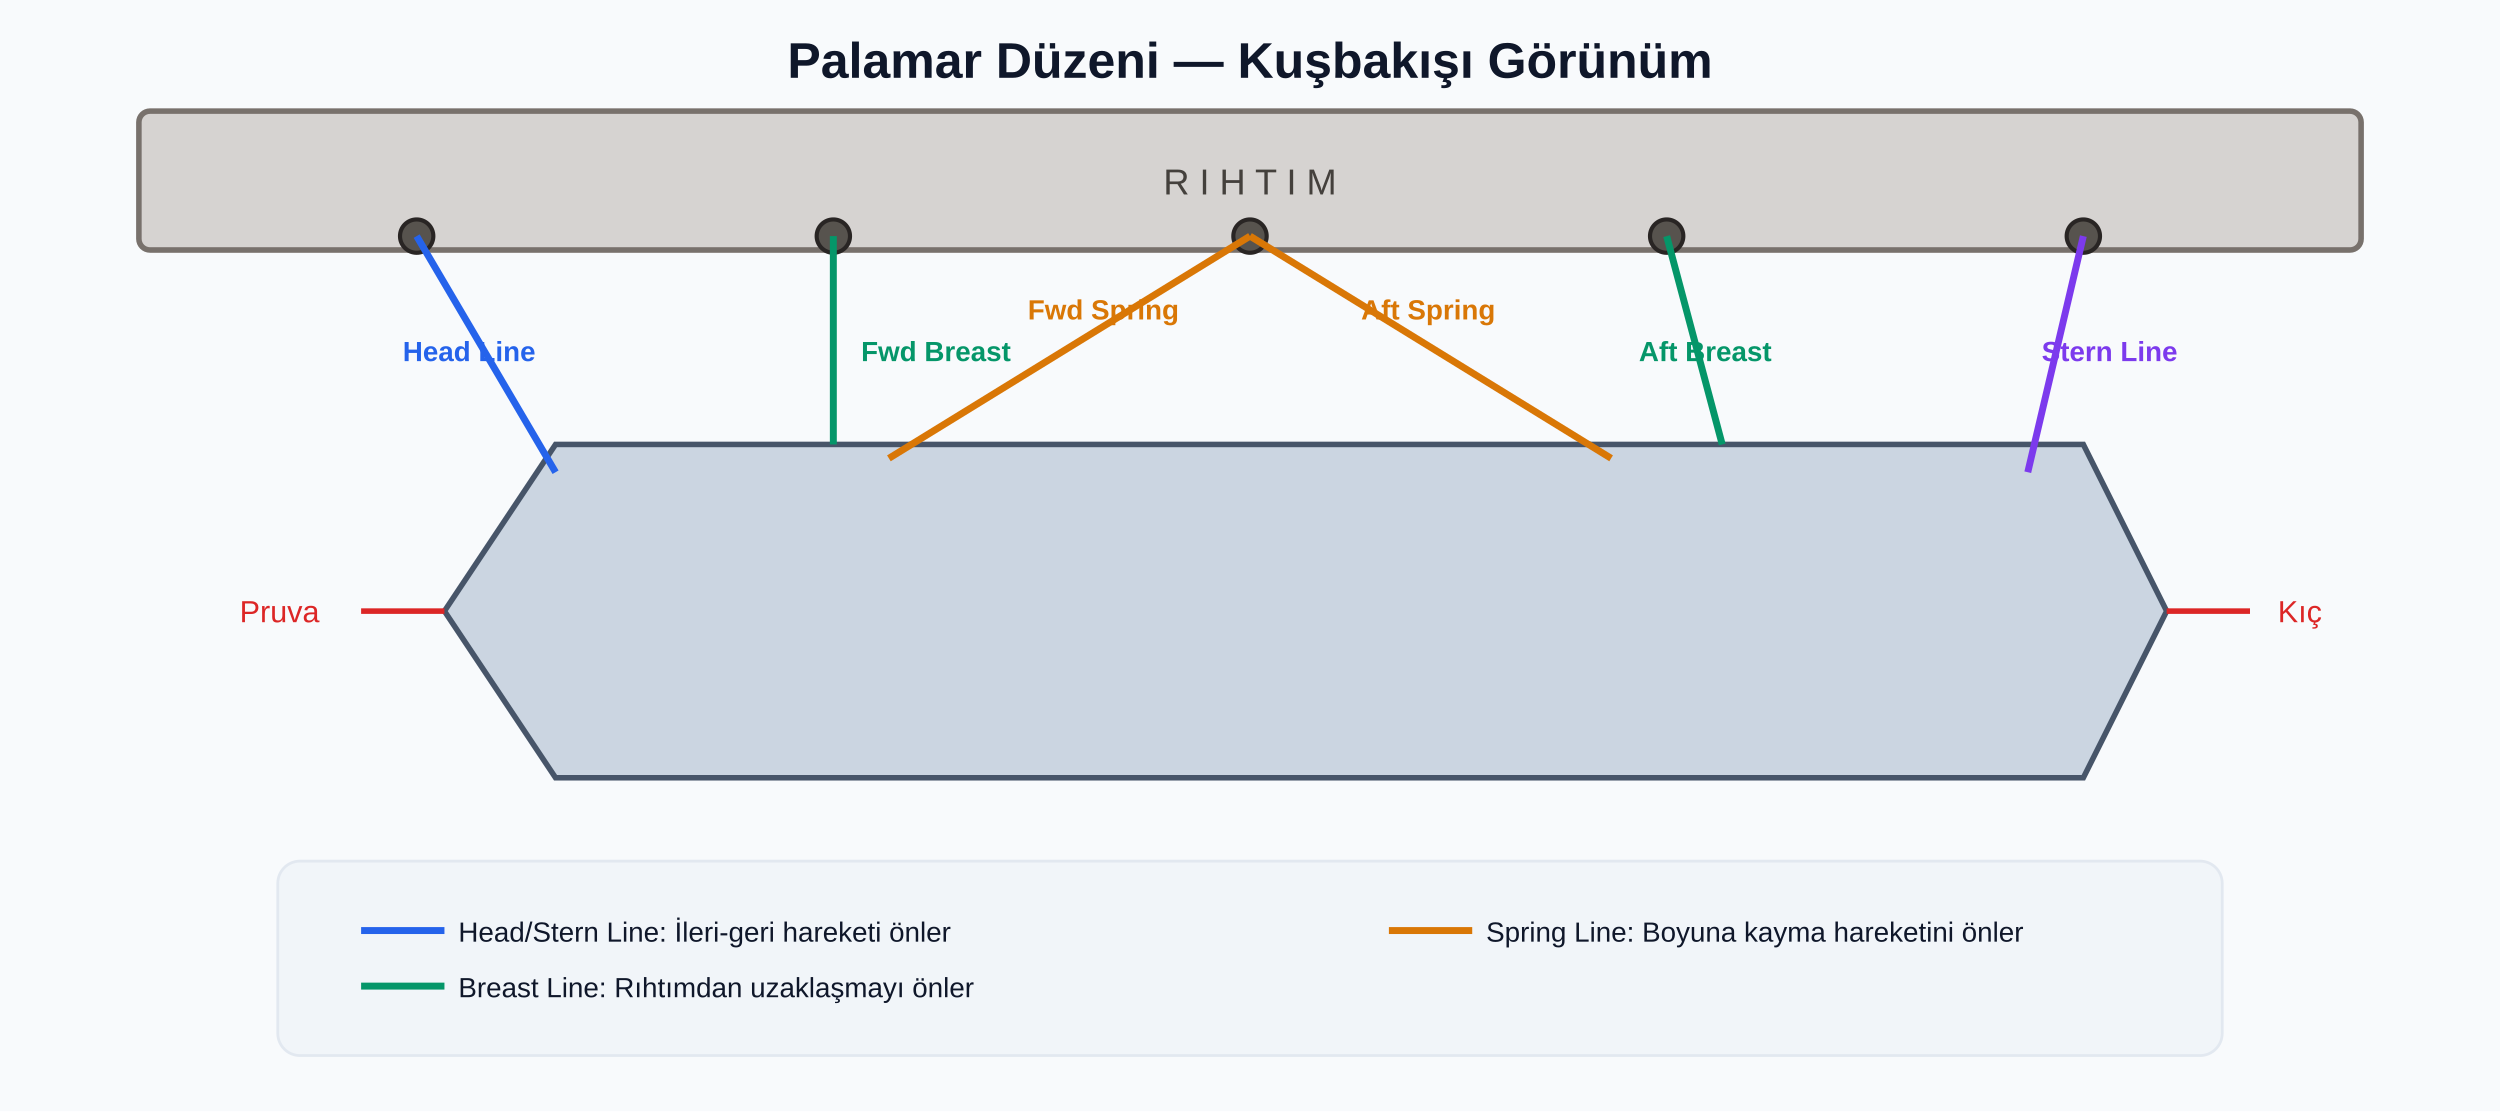
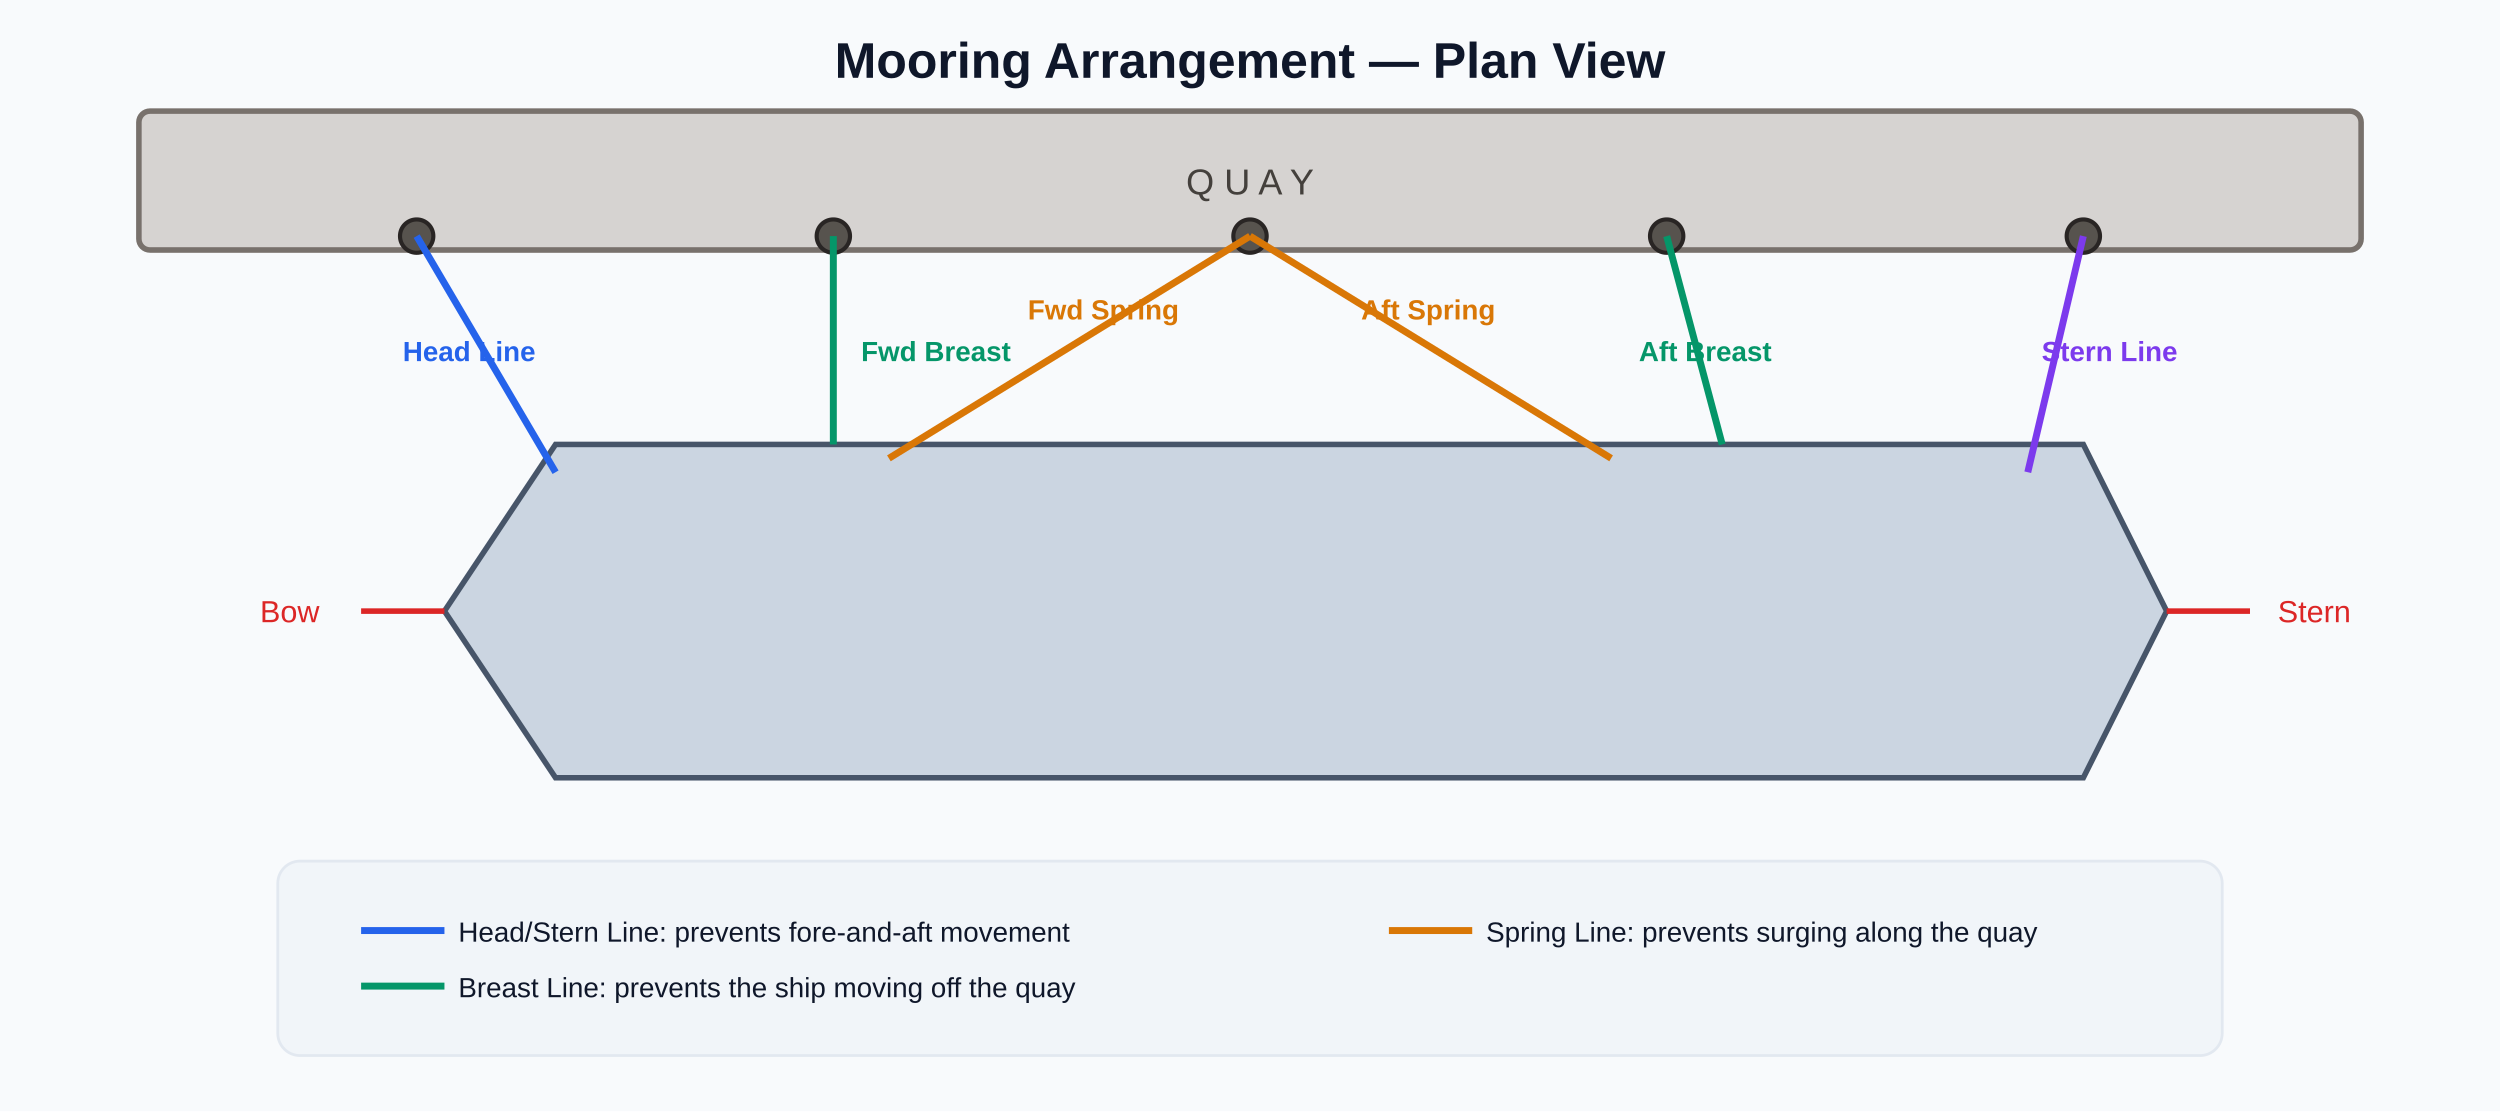
<svg xmlns="http://www.w3.org/2000/svg" width="900" height="400" viewBox="0 0 900 400">
  <rect width="900" height="400" fill="#f8fafc" />
-   <text x="450" y="28" text-anchor="middle" font-size="18" font-weight="bold" fill="#0f172a" font-family="Arial">Palamar Düzeni — Kuşbakışı Görünüm</text>
+   <text x="450" y="28" text-anchor="middle" font-size="18" font-weight="bold" fill="#0f172a" font-family="Arial">Mooring Arrangement — Plan View</text>
  <rect x="50" y="40" width="800" height="50" rx="4" fill="#d6d3d1" stroke="#78716c" stroke-width="2" />
-   <text x="450" y="70" text-anchor="middle" font-size="13" fill="#44403c" font-family="Arial">R I H T I M</text>
+   <text x="450" y="70" text-anchor="middle" font-size="13" fill="#44403c" font-family="Arial">Q U A Y</text>
  <circle cx="150" cy="85" r="6" fill="#57534e" stroke="#292524" stroke-width="1.5" />
  <circle cx="300" cy="85" r="6" fill="#57534e" stroke="#292524" stroke-width="1.5" />
  <circle cx="450" cy="85" r="6" fill="#57534e" stroke="#292524" stroke-width="1.5" />
  <circle cx="600" cy="85" r="6" fill="#57534e" stroke="#292524" stroke-width="1.5" />
  <circle cx="750" cy="85" r="6" fill="#57534e" stroke="#292524" stroke-width="1.5" />
  <path d="M200 160 L750 160 L780 220 L750 280 L200 280 L160 220 Z" fill="#cbd5e1" stroke="#475569" stroke-width="2" />
  <path d="M160 220 L130 220" stroke="#dc2626" stroke-width="2" />
-   <text x="115" y="224" text-anchor="end" font-size="11" fill="#dc2626" font-family="Arial">Pruva</text>
+   <text x="115" y="224" text-anchor="end" font-size="11" fill="#dc2626" font-family="Arial">Bow</text>
  <path d="M780 220 L810 220" stroke="#dc2626" stroke-width="2" />
-   <text x="820" y="224" font-size="11" fill="#dc2626" font-family="Arial">Kıç</text>
+   <text x="820" y="224" font-size="11" fill="#dc2626" font-family="Arial">Stern</text>
  <line x1="200" y1="170" x2="150" y2="85" stroke="#2563eb" stroke-width="2.5" />
  <text x="145" y="130" font-size="10" font-weight="bold" fill="#2563eb" font-family="Arial">Head Line</text>
  <line x1="300" y1="160" x2="300" y2="85" stroke="#059669" stroke-width="2.5" />
  <text x="310" y="130" font-size="10" font-weight="bold" fill="#059669" font-family="Arial">Fwd Breast</text>
  <line x1="320" y1="165" x2="450" y2="85" stroke="#d97706" stroke-width="2.5" />
  <text x="370" y="115" font-size="10" font-weight="bold" fill="#d97706" font-family="Arial">Fwd Spring</text>
  <line x1="580" y1="165" x2="450" y2="85" stroke="#d97706" stroke-width="2.5" />
  <text x="490" y="115" font-size="10" font-weight="bold" fill="#d97706" font-family="Arial">Aft Spring</text>
  <line x1="620" y1="160" x2="600" y2="85" stroke="#059669" stroke-width="2.5" />
  <text x="590" y="130" font-size="10" font-weight="bold" fill="#059669" font-family="Arial">Aft Breast</text>
  <line x1="730" y1="170" x2="750" y2="85" stroke="#7c3aed" stroke-width="2.5" />
  <text x="735" y="130" font-size="10" font-weight="bold" fill="#7c3aed" font-family="Arial">Stern Line</text>
  <rect x="100" y="310" width="700" height="70" rx="8" fill="#f1f5f9" stroke="#e2e8f0" stroke-width="1" />
  <line x1="130" y1="335" x2="160" y2="335" stroke="#2563eb" stroke-width="2.5" />
-   <text x="165" y="339" font-size="10" fill="#0f172a" font-family="Arial">Head/Stern Line: İleri-geri hareketi önler</text>
+   <text x="165" y="339" font-size="10" fill="#0f172a" font-family="Arial">Head/Stern Line: prevents fore-and-aft movement</text>
  <line x1="130" y1="355" x2="160" y2="355" stroke="#059669" stroke-width="2.5" />
-   <text x="165" y="359" font-size="10" fill="#0f172a" font-family="Arial">Breast Line: Rıhtımdan uzaklaşmayı önler</text>
+   <text x="165" y="359" font-size="10" fill="#0f172a" font-family="Arial">Breast Line: prevents the ship moving off the quay</text>
  <line x1="500" y1="335" x2="530" y2="335" stroke="#d97706" stroke-width="2.5" />
-   <text x="535" y="339" font-size="10" fill="#0f172a" font-family="Arial">Spring Line: Boyuna kayma hareketini önler</text>
+   <text x="535" y="339" font-size="10" fill="#0f172a" font-family="Arial">Spring Line: prevents surging along the quay</text>
</svg>
